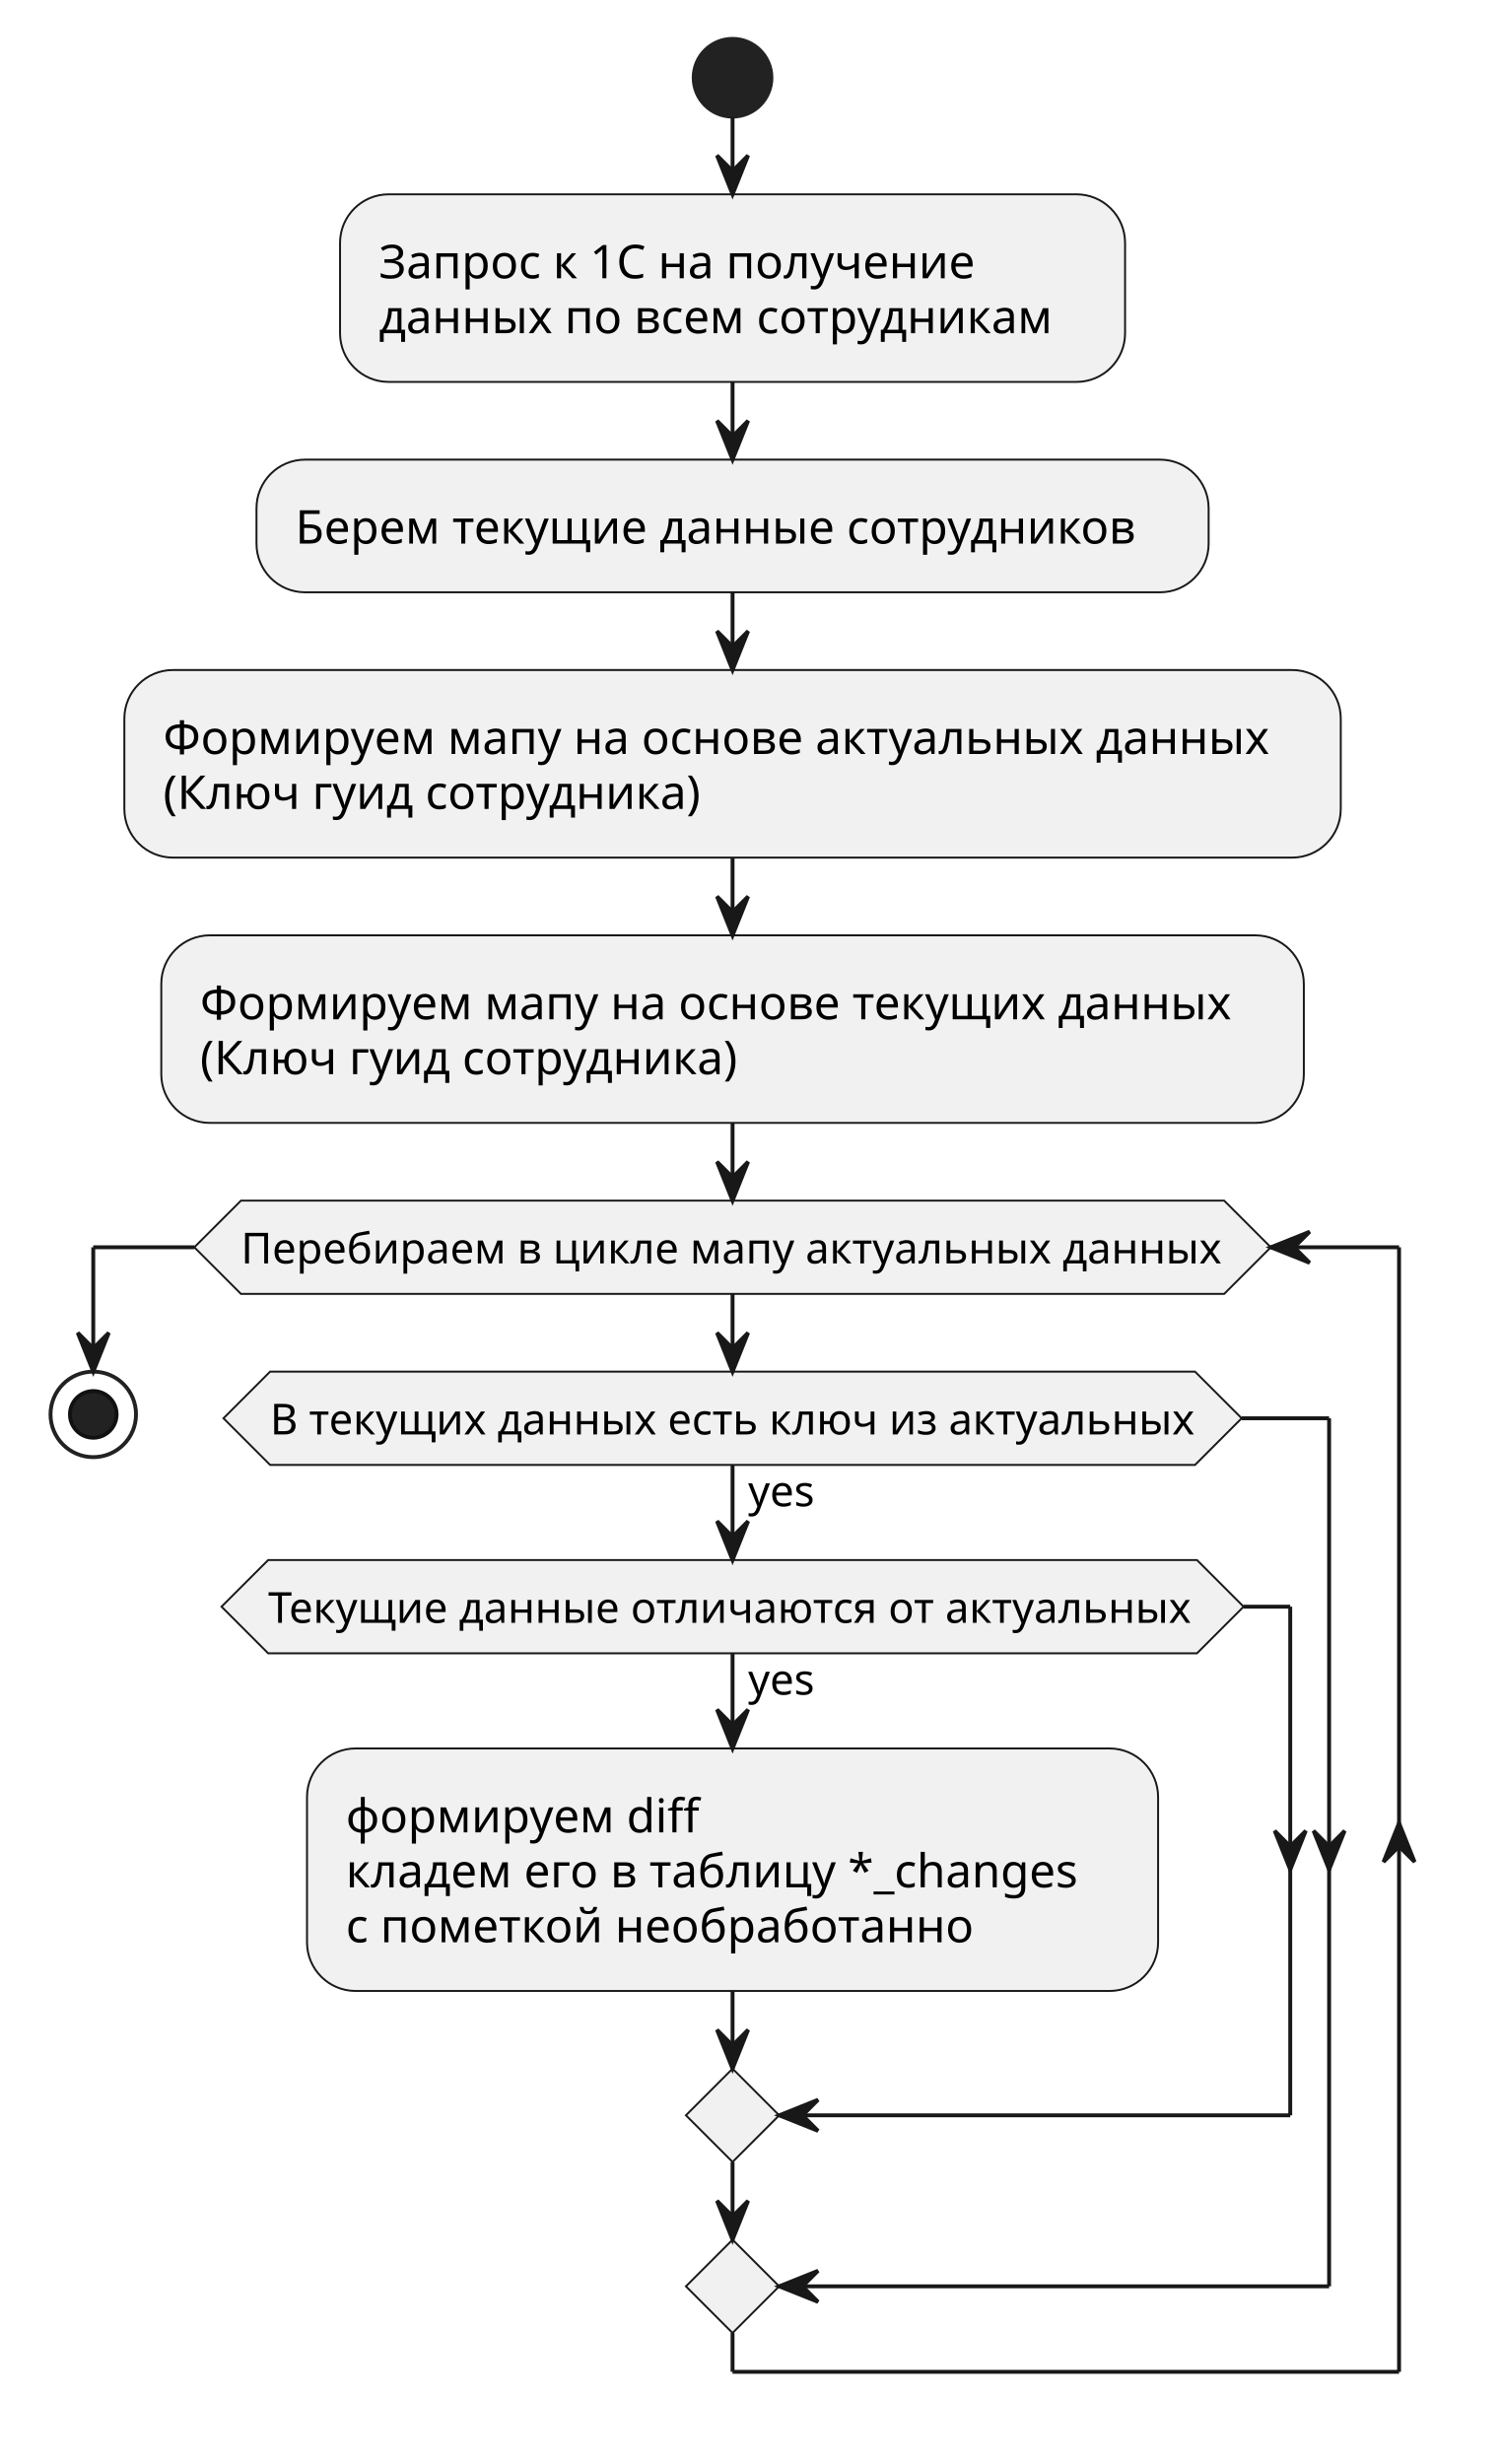
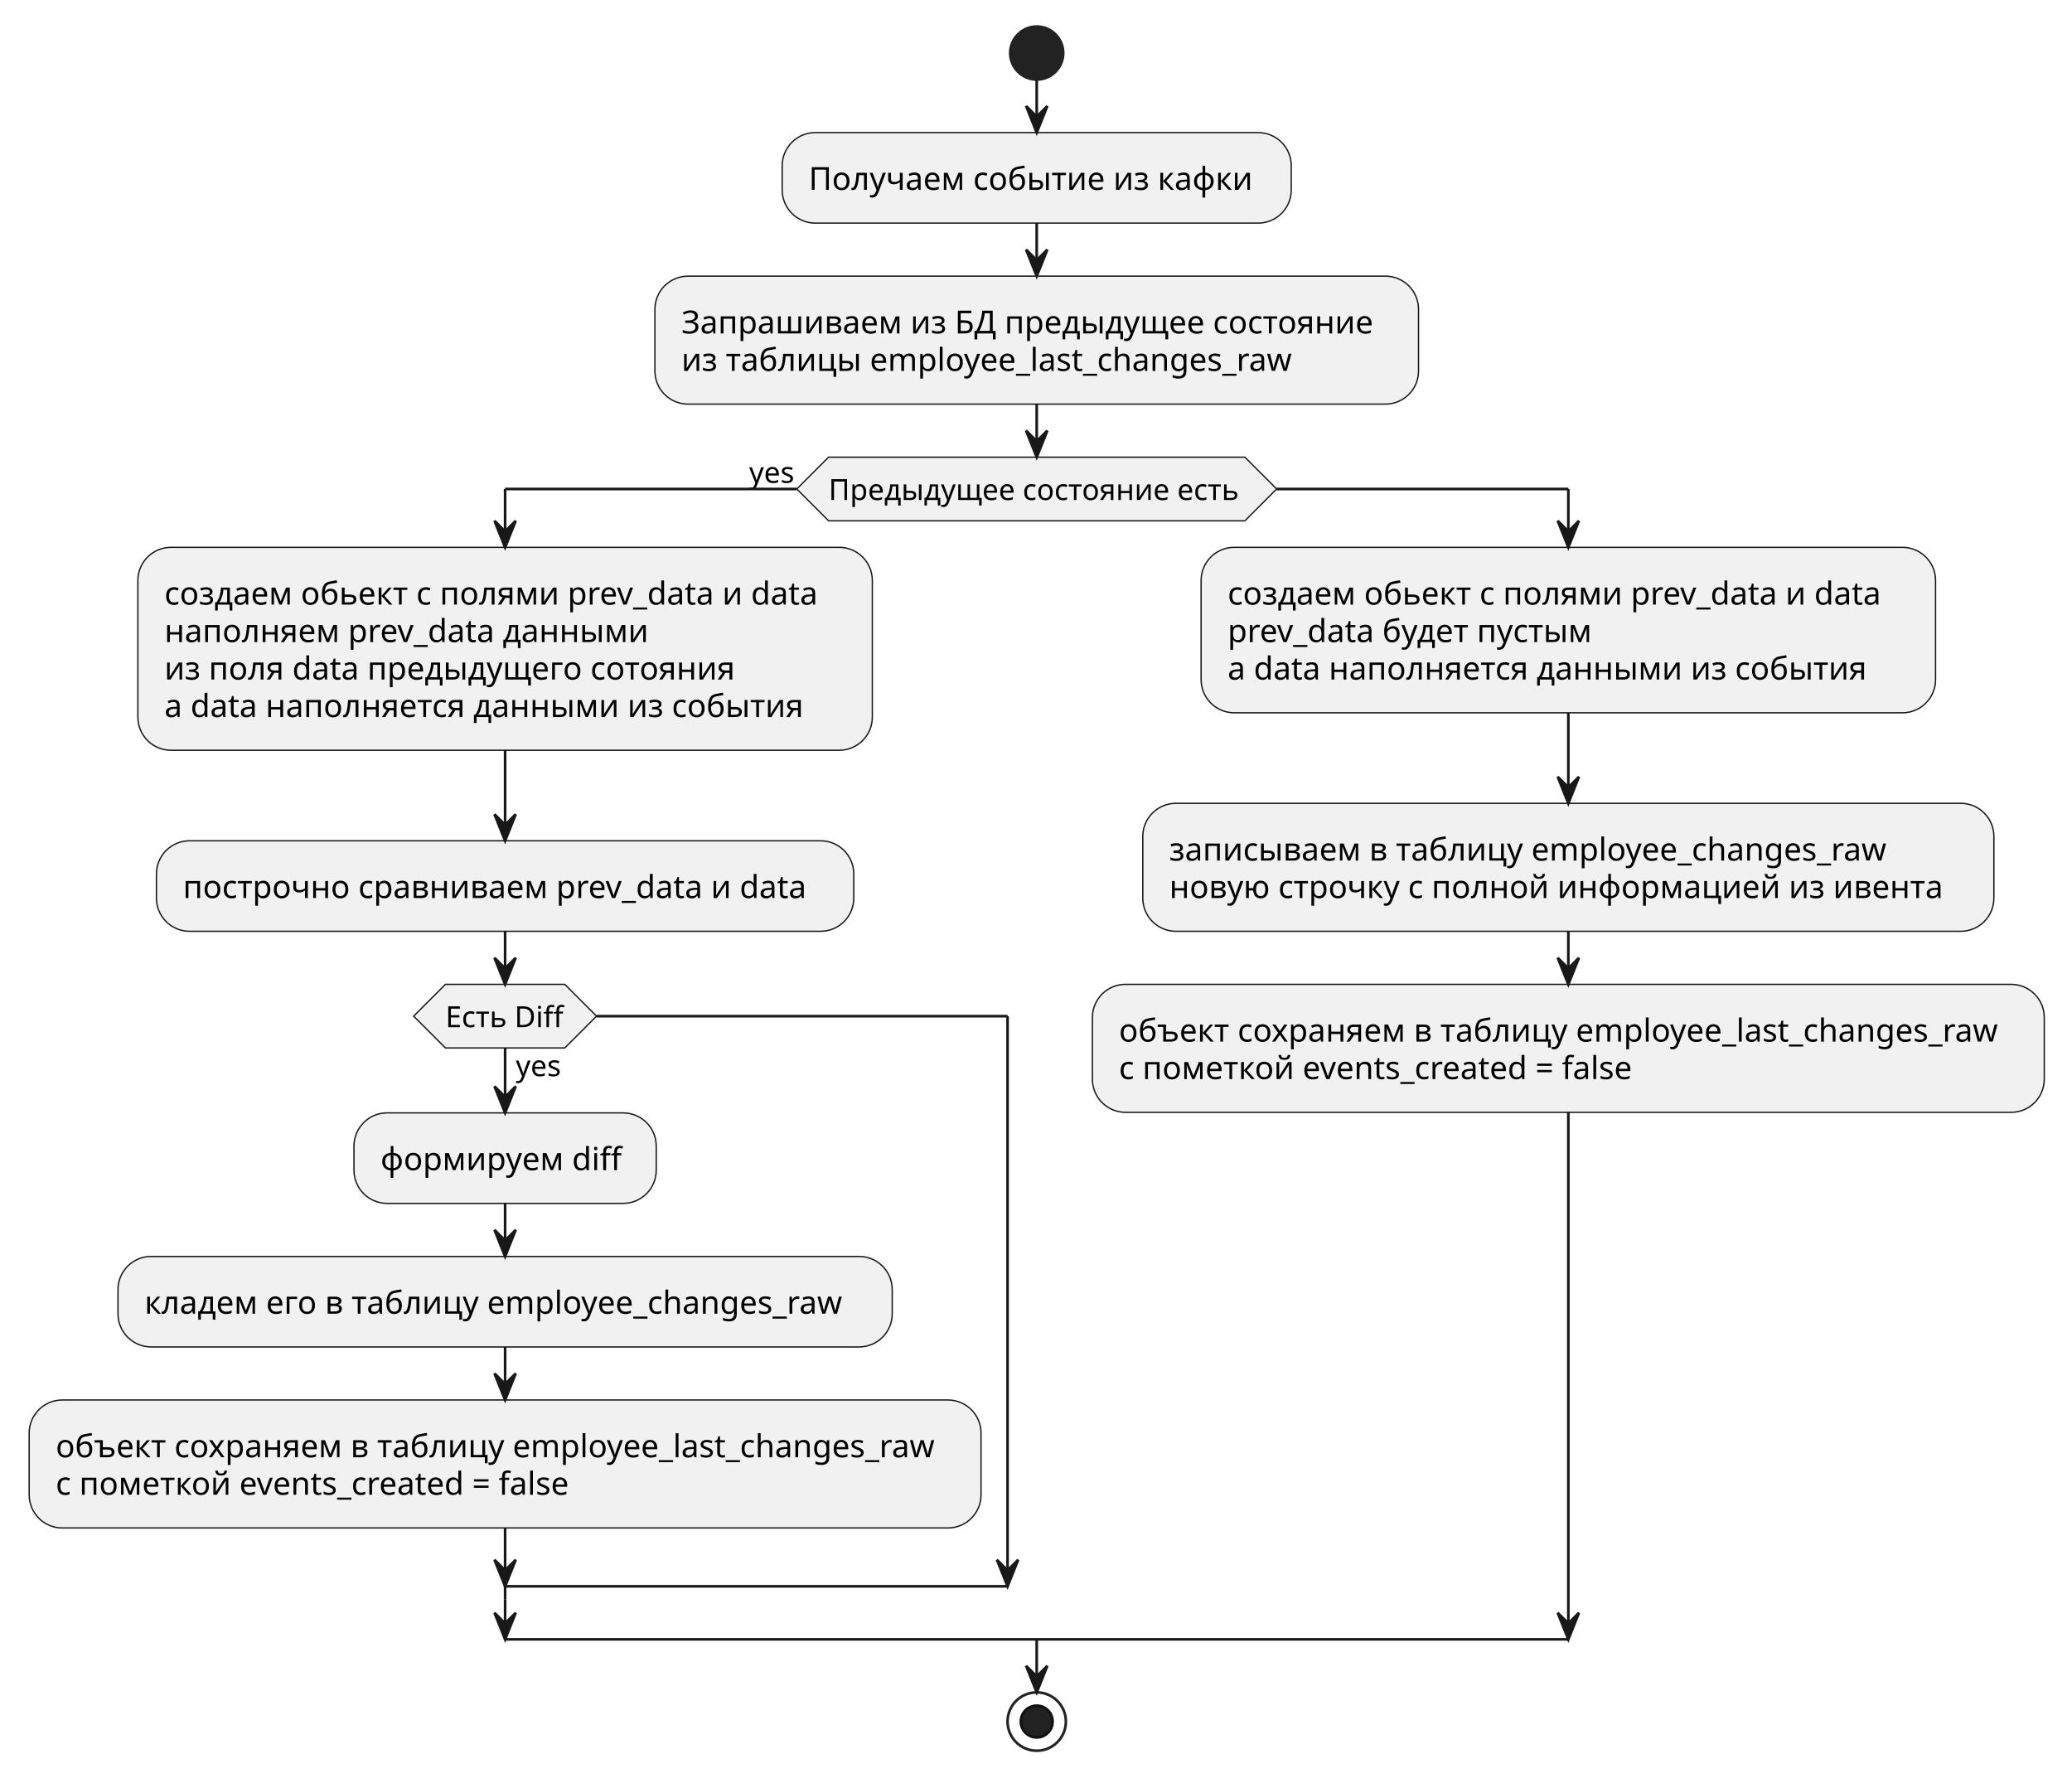
- <svg xmlns="http://www.w3.org/2000/svg" contentStyleType="text/css" height="634px" preserveAspectRatio="none" style="width:386px;height:634px;background:#FFFFFF;" version="1.1" viewBox="0 0 386 634" width="386px" zoomAndPan="magnify">
+ <svg xmlns="http://www.w3.org/2000/svg" contentStyleType="text/css" height="500.594px" preserveAspectRatio="none" style="width:583px;height:500px;background:#FFFFFF;" version="1.1" viewBox="0 0 583 500" width="583.404px" zoomAndPan="magnify">
  <defs />
  <g>
-     <ellipse cx="188.5" cy="20" fill="#222222" rx="10" ry="10" style="stroke:#222222;stroke-width:1.0;" />
-     <rect fill="#F1F1F1" height="48.266" rx="12.5" ry="12.5" style="stroke:#181818;stroke-width:0.5;" width="202" x="87.5" y="50" />
-     <text fill="#000000" font-family="sans-serif" font-size="12" lengthAdjust="spacing" textLength="160" x="97.5" y="71.602">Запрос к 1С на получение</text>
-     <text fill="#000000" font-family="sans-serif" font-size="12" lengthAdjust="spacing" textLength="182" x="97.5" y="85.734">данных по всем сотрудникам</text>
-     <rect fill="#F1F1F1" height="34.133" rx="12.5" ry="12.5" style="stroke:#181818;stroke-width:0.5;" width="245" x="66" y="118.266" />
-     <text fill="#000000" font-family="sans-serif" font-size="12" lengthAdjust="spacing" textLength="225" x="76" y="139.867">Берем текущие данные сотрудников</text>
-     <rect fill="#F1F1F1" height="48.266" rx="12.5" ry="12.5" style="stroke:#181818;stroke-width:0.5;" width="313" x="32" y="172.398" />
-     <text fill="#000000" font-family="sans-serif" font-size="12" lengthAdjust="spacing" textLength="293" x="42" y="194">Формируем мапу на основе актуальных данных</text>
-     <text fill="#000000" font-family="sans-serif" font-size="12" lengthAdjust="spacing" textLength="146" x="42" y="208.133">(Ключ гуид сотрудника)</text>
-     <rect fill="#F1F1F1" height="48.266" rx="12.5" ry="12.5" style="stroke:#181818;stroke-width:0.5;" width="294" x="41.5" y="240.664" />
-     <text fill="#000000" font-family="sans-serif" font-size="12" lengthAdjust="spacing" textLength="274" x="51.5" y="262.266">Формируем мапу на основе текущих данных</text>
-     <text fill="#000000" font-family="sans-serif" font-size="12" lengthAdjust="spacing" textLength="146" x="51.5" y="276.398">(Ключ гуид сотрудника)</text>
-     <rect fill="#F1F1F1" height="62.398" rx="12.5" ry="12.5" style="stroke:#181818;stroke-width:0.5;" width="219" x="79" y="449.885" />
-     <text fill="#000000" font-family="sans-serif" font-size="12" lengthAdjust="spacing" textLength="94" x="89" y="471.486">формируем diff</text>
-     <text fill="#000000" font-family="sans-serif" font-size="12" lengthAdjust="spacing" textLength="195" x="89" y="485.619">кладем его в таблицу *_changes</text>
-     <text fill="#000000" font-family="sans-serif" font-size="12" lengthAdjust="spacing" textLength="167" x="89" y="499.752">с пометкой необработанно</text>
-     <polygon fill="#F1F1F1" points="69,401.407,308,401.407,320,413.407,308,425.407,69,425.407,57,413.407,69,401.407" style="stroke:#181818;stroke-width:0.5;" />
-     <text fill="#000000" font-family="sans-serif" font-size="11" lengthAdjust="spacing" textLength="18" x="192.5" y="436.042">yes</text>
-     <text fill="#000000" font-family="sans-serif" font-size="11" lengthAdjust="spacing" textLength="239" x="69" y="417.565">Текущие данные отличаются от актуальных</text>
-     <polygon fill="#F1F1F1" points="188.5,532.283,200.5,544.283,188.5,556.283,176.5,544.283,188.5,532.283" style="stroke:#181818;stroke-width:0.5;" />
-     <polygon fill="#F1F1F1" points="69.5,352.93,307.5,352.93,319.5,364.93,307.5,376.93,69.5,376.93,57.5,364.93,69.5,352.93" style="stroke:#181818;stroke-width:0.5;" />
-     <text fill="#000000" font-family="sans-serif" font-size="11" lengthAdjust="spacing" textLength="18" x="192.5" y="387.565">yes</text>
-     <text fill="#000000" font-family="sans-serif" font-size="11" lengthAdjust="spacing" textLength="238" x="69.5" y="369.087">В текущих данных есть ключ из актуальных</text>
-     <polygon fill="#F1F1F1" points="188.5,576.283,200.5,588.283,188.5,600.283,176.5,588.283,188.5,576.283" style="stroke:#181818;stroke-width:0.5;" />
-     <polygon fill="#F1F1F1" points="62,308.93,315,308.93,327,320.93,315,332.93,62,332.93,50,320.93,62,308.93" style="stroke:#181818;stroke-width:0.5;" />
-     <text fill="#000000" font-family="sans-serif" font-size="11" lengthAdjust="spacing" textLength="253" x="62" y="325.087">Перебираем в цикле мапу актуальных данных</text>
-     <ellipse cx="24" cy="363.93" fill="none" rx="11" ry="11" style="stroke:#222222;stroke-width:1.0;" />
-     <ellipse cx="24" cy="363.93" fill="#222222" rx="6" ry="6" style="stroke:#111111;stroke-width:1.0;" />
-     <line style="stroke:#181818;stroke-width:1.0;" x1="188.5" x2="188.5" y1="30" y2="50" />
-     <polygon fill="#181818" points="184.5,40,188.5,50,192.5,40,188.5,44" style="stroke:#181818;stroke-width:1.0;" />
-     <line style="stroke:#181818;stroke-width:1.0;" x1="188.5" x2="188.5" y1="98.266" y2="118.266" />
-     <polygon fill="#181818" points="184.5,108.266,188.5,118.266,192.5,108.266,188.5,112.266" style="stroke:#181818;stroke-width:1.0;" />
-     <line style="stroke:#181818;stroke-width:1.0;" x1="188.5" x2="188.5" y1="152.398" y2="172.398" />
-     <polygon fill="#181818" points="184.5,162.398,188.5,172.398,192.5,162.398,188.5,166.398" style="stroke:#181818;stroke-width:1.0;" />
-     <line style="stroke:#181818;stroke-width:1.0;" x1="188.5" x2="188.5" y1="220.664" y2="240.664" />
-     <polygon fill="#181818" points="184.5,230.664,188.5,240.664,192.5,230.664,188.5,234.664" style="stroke:#181818;stroke-width:1.0;" />
-     <line style="stroke:#181818;stroke-width:1.0;" x1="188.5" x2="188.5" y1="425.407" y2="449.885" />
-     <polygon fill="#181818" points="184.5,439.885,188.5,449.885,192.5,439.885,188.5,443.885" style="stroke:#181818;stroke-width:1.0;" />
-     <line style="stroke:#181818;stroke-width:1.0;" x1="320" x2="332" y1="413.407" y2="413.407" />
-     <polygon fill="#181818" points="328,471.084,332,481.084,336,471.084,332,475.084" style="stroke:#181818;stroke-width:1.0;" />
-     <line style="stroke:#181818;stroke-width:1.0;" x1="332" x2="332" y1="413.407" y2="544.283" />
-     <line style="stroke:#181818;stroke-width:1.0;" x1="332" x2="200.5" y1="544.283" y2="544.283" />
-     <polygon fill="#181818" points="210.5,540.283,200.5,544.283,210.5,548.283,206.5,544.283" style="stroke:#181818;stroke-width:1.0;" />
-     <line style="stroke:#181818;stroke-width:1.0;" x1="188.5" x2="188.5" y1="512.283" y2="532.283" />
-     <polygon fill="#181818" points="184.5,522.283,188.5,532.283,192.5,522.283,188.5,526.283" style="stroke:#181818;stroke-width:1.0;" />
-     <line style="stroke:#181818;stroke-width:1.0;" x1="188.5" x2="188.5" y1="376.93" y2="401.407" />
-     <polygon fill="#181818" points="184.5,391.407,188.5,401.407,192.5,391.407,188.5,395.407" style="stroke:#181818;stroke-width:1.0;" />
-     <line style="stroke:#181818;stroke-width:1.0;" x1="319.5" x2="342" y1="364.93" y2="364.93" />
-     <polygon fill="#181818" points="338,471.084,342,481.084,346,471.084,342,475.084" style="stroke:#181818;stroke-width:1.0;" />
-     <line style="stroke:#181818;stroke-width:1.0;" x1="342" x2="342" y1="364.93" y2="588.283" />
-     <line style="stroke:#181818;stroke-width:1.0;" x1="342" x2="200.5" y1="588.283" y2="588.283" />
-     <polygon fill="#181818" points="210.5,584.283,200.5,588.283,210.5,592.283,206.5,588.283" style="stroke:#181818;stroke-width:1.0;" />
-     <line style="stroke:#181818;stroke-width:1.0;" x1="188.5" x2="188.5" y1="556.283" y2="576.283" />
-     <polygon fill="#181818" points="184.5,566.283,188.5,576.283,192.5,566.283,188.5,570.283" style="stroke:#181818;stroke-width:1.0;" />
-     <line style="stroke:#181818;stroke-width:1.0;" x1="188.5" x2="188.5" y1="332.93" y2="352.93" />
-     <polygon fill="#181818" points="184.5,342.93,188.5,352.93,192.5,342.93,188.5,346.93" style="stroke:#181818;stroke-width:1.0;" />
-     <line style="stroke:#181818;stroke-width:1.0;" x1="188.5" x2="188.5" y1="600.283" y2="610.283" />
-     <line style="stroke:#181818;stroke-width:1.0;" x1="188.5" x2="360" y1="610.283" y2="610.283" />
-     <polygon fill="#181818" points="356,479.084,360,469.084,364,479.084,360,475.084" style="stroke:#181818;stroke-width:1.0;" />
-     <line style="stroke:#181818;stroke-width:1.0;" x1="360" x2="360" y1="320.93" y2="610.283" />
-     <line style="stroke:#181818;stroke-width:1.0;" x1="360" x2="327" y1="320.93" y2="320.93" />
-     <polygon fill="#181818" points="337,316.93,327,320.93,337,324.93,333,320.93" style="stroke:#181818;stroke-width:1.0;" />
-     <line style="stroke:#181818;stroke-width:1.0;" x1="50" x2="24" y1="320.93" y2="320.93" />
-     <line style="stroke:#181818;stroke-width:1.0;" x1="24" x2="24" y1="320.93" y2="352.93" />
-     <polygon fill="#181818" points="20,342.93,24,352.93,28,342.93,24,346.93" style="stroke:#181818;stroke-width:1.0;" />
-     <line style="stroke:#181818;stroke-width:1.0;" x1="188.5" x2="188.5" y1="288.93" y2="308.93" />
-     <polygon fill="#181818" points="184.5,298.93,188.5,308.93,192.5,298.93,188.5,302.93" style="stroke:#181818;stroke-width:1.0;" />
+     <ellipse cx="291.702" cy="14.921" fill="#222222" rx="7.46" ry="7.46" style="stroke:#222222;stroke-width:0.746;" />
+     <rect fill="#F1F1F1" height="25.465" rx="9.325" ry="9.325" style="stroke:#181818;stroke-width:0.373;" width="143.24" x="220.082" y="37.302" />
+     <text fill="#000000" font-family="sans-serif" font-size="8.953" lengthAdjust="spacing" textLength="128.319" x="227.543" y="53.418">Получаем событие из кафки</text>
+     <rect fill="#F1F1F1" height="36.008" rx="9.325" ry="9.325" style="stroke:#181818;stroke-width:0.373;" width="214.86" x="184.272" y="77.687" />
+     <text fill="#000000" font-family="sans-serif" font-size="8.953" lengthAdjust="spacing" textLength="199.939" x="191.733" y="93.803">Запрашиваем из БД предыдущее состояние</text>
+     <text fill="#000000" font-family="sans-serif" font-size="8.953" lengthAdjust="spacing" textLength="176.066" x="191.733" y="104.347">из таблицы employee_last_changes_raw</text>
+     <polygon fill="#F1F1F1" points="233.138,128.616,350.266,128.616,359.219,137.569,350.266,146.521,233.138,146.521,224.185,137.569,233.138,128.616" style="stroke:#181818;stroke-width:0.373;" />
+     <text fill="#000000" font-family="sans-serif" font-size="8.207" lengthAdjust="spacing" textLength="117.129" x="233.138" y="140.67">Предыдущее состояние есть</text>
+     <text fill="#000000" font-family="sans-serif" font-size="8.207" lengthAdjust="spacing" textLength="13.429" x="210.757" y="135.838">yes</text>
+     <rect fill="#F1F1F1" height="57.096" rx="9.325" ry="9.325" style="stroke:#181818;stroke-width:0.373;" width="206.654" x="38.794" y="153.982" />
+     <text fill="#000000" font-family="sans-serif" font-size="8.953" lengthAdjust="spacing" textLength="191.733" x="46.255" y="170.097">создаем обьект с полями prev_data и data</text>
+     <text fill="#000000" font-family="sans-serif" font-size="8.953" lengthAdjust="spacing" textLength="141.748" x="46.255" y="180.641">наполняем prev_data данными</text>
+     <text fill="#000000" font-family="sans-serif" font-size="8.953" lengthAdjust="spacing" textLength="165.621" x="46.255" y="191.185">из поля data предыдущего сотояния</text>
+     <text fill="#000000" font-family="sans-serif" font-size="8.953" lengthAdjust="spacing" textLength="185.764" x="46.255" y="201.728">а data наполняется данными из события</text>
+     <rect fill="#F1F1F1" height="25.465" rx="9.325" ry="9.325" style="stroke:#181818;stroke-width:0.373;" width="196.209" x="44.016" y="236.542" />
+     <text fill="#000000" font-family="sans-serif" font-size="8.953" lengthAdjust="spacing" textLength="181.288" x="51.477" y="252.657">построчно сравниваем prev_data и data</text>
+     <rect fill="#F1F1F1" height="25.465" rx="9.325" ry="9.325" style="stroke:#181818;stroke-width:0.373;" width="85.049" x="99.597" y="313.093" />
+     <text fill="#000000" font-family="sans-serif" font-size="8.953" lengthAdjust="spacing" textLength="70.128" x="107.057" y="329.209">формируем diff</text>
+     <rect fill="#F1F1F1" height="25.465" rx="9.325" ry="9.325" style="stroke:#181818;stroke-width:0.373;" width="217.844" x="33.199" y="353.479" />
+     <text fill="#000000" font-family="sans-serif" font-size="8.953" lengthAdjust="spacing" textLength="202.923" x="40.659" y="369.594">кладем его в таблицу employee_changes_raw</text>
+     <rect fill="#F1F1F1" height="36.008" rx="9.325" ry="9.325" style="stroke:#181818;stroke-width:0.373;" width="267.829" x="8.207" y="393.864" />
+     <text fill="#000000" font-family="sans-serif" font-size="8.953" lengthAdjust="spacing" textLength="252.908" x="15.667" y="409.98">объект сохраняем в таблицу employee_last_changes_raw</text>
+     <text fill="#000000" font-family="sans-serif" font-size="8.953" lengthAdjust="spacing" textLength="152.939" x="15.667" y="420.523">с пометкой events_created = false</text>
+     <polygon fill="#F1F1F1" points="125.335,276.927,158.907,276.927,167.859,285.88,158.907,294.832,125.335,294.832,116.382,285.88,125.335,276.927" style="stroke:#181818;stroke-width:0.373;" />
+     <text fill="#000000" font-family="sans-serif" font-size="8.207" lengthAdjust="spacing" textLength="13.429" x="145.105" y="302.766">yes</text>
+     <text fill="#000000" font-family="sans-serif" font-size="8.207" lengthAdjust="spacing" textLength="33.572" x="125.335" y="288.981">Есть Diff</text>
+     <rect fill="#F1F1F1" height="46.552" rx="9.325" ry="9.325" style="stroke:#181818;stroke-width:0.373;" width="206.654" x="337.957" y="153.982" />
+     <text fill="#000000" font-family="sans-serif" font-size="8.953" lengthAdjust="spacing" textLength="191.733" x="345.417" y="170.097">создаем обьект с полями prev_data и data</text>
+     <text fill="#000000" font-family="sans-serif" font-size="8.953" lengthAdjust="spacing" textLength="107.43" x="345.417" y="180.641">prev_data будет пустым</text>
+     <text fill="#000000" font-family="sans-serif" font-size="8.953" lengthAdjust="spacing" textLength="185.764" x="345.417" y="191.185">а data наполняется данными из события</text>
+     <rect fill="#F1F1F1" height="36.008" rx="9.325" ry="9.325" style="stroke:#181818;stroke-width:0.373;" width="239.479" x="321.544" y="225.998" />
+     <text fill="#000000" font-family="sans-serif" font-size="8.953" lengthAdjust="spacing" textLength="205.907" x="329.004" y="242.114">записываем в таблицу employee_changes_raw</text>
+     <text fill="#000000" font-family="sans-serif" font-size="8.953" lengthAdjust="spacing" textLength="224.559" x="329.004" y="252.657">новую строчку с полной информацией из ивента</text>
+     <rect fill="#F1F1F1" height="36.008" rx="9.325" ry="9.325" style="stroke:#181818;stroke-width:0.373;" width="267.829" x="307.369" y="276.927" />
+     <text fill="#000000" font-family="sans-serif" font-size="8.953" lengthAdjust="spacing" textLength="252.908" x="314.829" y="293.043">объект сохраняем в таблицу employee_last_changes_raw</text>
+     <text fill="#000000" font-family="sans-serif" font-size="8.953" lengthAdjust="spacing" textLength="152.939" x="314.829" y="303.586">с пометкой events_created = false</text>
+     <ellipse cx="291.702" cy="484.333" fill="none" rx="8.207" ry="8.207" style="stroke:#222222;stroke-width:0.746;" />
+     <ellipse cx="291.702" cy="484.333" fill="#222222" rx="4.476" ry="4.476" style="stroke:#111111;stroke-width:0.746;" />
+     <line style="stroke:#181818;stroke-width:0.746;" x1="291.702" x2="291.702" y1="22.381" y2="37.302" />
+     <polygon fill="#181818" points="288.718,29.842,291.702,37.302,294.686,29.842,291.702,32.826" style="stroke:#181818;stroke-width:0.746;" />
+     <line style="stroke:#181818;stroke-width:0.746;" x1="291.702" x2="291.702" y1="62.767" y2="77.687" />
+     <polygon fill="#181818" points="288.718,70.227,291.702,77.687,294.686,70.227,291.702,73.211" style="stroke:#181818;stroke-width:0.746;" />
+     <line style="stroke:#181818;stroke-width:0.746;" x1="142.121" x2="142.121" y1="211.077" y2="236.542" />
+     <polygon fill="#181818" points="139.137,229.081,142.121,236.542,145.105,229.081,142.121,232.065" style="stroke:#181818;stroke-width:0.746;" />
+     <line style="stroke:#181818;stroke-width:0.746;" x1="142.121" x2="142.121" y1="338.558" y2="353.479" />
+     <polygon fill="#181818" points="139.137,346.018,142.121,353.479,145.105,346.018,142.121,349.002" style="stroke:#181818;stroke-width:0.746;" />
+     <line style="stroke:#181818;stroke-width:0.746;" x1="142.121" x2="142.121" y1="378.943" y2="393.864" />
+     <polygon fill="#181818" points="139.137,386.404,142.121,393.864,145.105,386.404,142.121,389.388" style="stroke:#181818;stroke-width:0.746;" />
+     <line style="stroke:#181818;stroke-width:0.746;" x1="142.121" x2="142.121" y1="294.832" y2="313.093" />
+     <polygon fill="#181818" points="139.137,305.633,142.121,313.093,145.105,305.633,142.121,308.617" style="stroke:#181818;stroke-width:0.746;" />
+     <line style="stroke:#181818;stroke-width:0.746;" x1="167.859" x2="283.496" y1="285.88" y2="285.88" />
+     <line style="stroke:#181818;stroke-width:0.746;" x1="283.496" x2="283.496" y1="285.88" y2="446.285" />
+     <polygon fill="#181818" points="280.512,438.825,283.496,446.285,286.48,438.825,283.496,441.809" style="stroke:#181818;stroke-width:0.746;" />
+     <line style="stroke:#181818;stroke-width:0.746;" x1="283.496" x2="142.121" y1="446.285" y2="446.285" />
+     <line style="stroke:#181818;stroke-width:0.746;" x1="142.121" x2="142.121" y1="446.285" y2="450.015" />
+     <line style="stroke:#181818;stroke-width:0.746;" x1="142.121" x2="142.121" y1="429.872" y2="446.285" />
+     <polygon fill="#181818" points="139.137,438.825,142.121,446.285,145.105,438.825,142.121,441.809" style="stroke:#181818;stroke-width:0.746;" />
+     <line style="stroke:#181818;stroke-width:0.746;" x1="142.121" x2="142.121" y1="262.006" y2="276.927" />
+     <polygon fill="#181818" points="139.137,269.467,142.121,276.927,145.105,269.467,142.121,272.451" style="stroke:#181818;stroke-width:0.746;" />
+     <line style="stroke:#181818;stroke-width:0.746;" x1="441.284" x2="441.284" y1="200.534" y2="225.998" />
+     <polygon fill="#181818" points="438.299,218.538,441.284,225.998,444.268,218.538,441.284,221.522" style="stroke:#181818;stroke-width:0.746;" />
+     <line style="stroke:#181818;stroke-width:0.746;" x1="441.284" x2="441.284" y1="262.006" y2="276.927" />
+     <polygon fill="#181818" points="438.299,269.467,441.284,276.927,444.268,269.467,441.284,272.451" style="stroke:#181818;stroke-width:0.746;" />
+     <line style="stroke:#181818;stroke-width:0.746;" x1="224.185" x2="142.121" y1="137.569" y2="137.569" />
+     <line style="stroke:#181818;stroke-width:0.746;" x1="142.121" x2="142.121" y1="137.569" y2="153.982" />
+     <polygon fill="#181818" points="139.137,146.521,142.121,153.982,145.105,146.521,142.121,149.506" style="stroke:#181818;stroke-width:0.746;" />
+     <line style="stroke:#181818;stroke-width:0.746;" x1="359.219" x2="441.284" y1="137.569" y2="137.569" />
+     <line style="stroke:#181818;stroke-width:0.746;" x1="441.284" x2="441.284" y1="137.569" y2="153.982" />
+     <polygon fill="#181818" points="438.299,146.521,441.284,153.982,444.268,146.521,441.284,149.506" style="stroke:#181818;stroke-width:0.746;" />
+     <line style="stroke:#181818;stroke-width:0.746;" x1="142.121" x2="142.121" y1="450.015" y2="461.206" />
+     <polygon fill="#181818" points="139.137,453.745,142.121,461.206,145.105,453.745,142.121,456.73" style="stroke:#181818;stroke-width:0.746;" />
+     <line style="stroke:#181818;stroke-width:0.746;" x1="441.284" x2="441.284" y1="312.935" y2="461.206" />
+     <polygon fill="#181818" points="438.299,453.745,441.284,461.206,444.268,453.745,441.284,456.73" style="stroke:#181818;stroke-width:0.746;" />
+     <line style="stroke:#181818;stroke-width:0.746;" x1="142.121" x2="441.284" y1="461.206" y2="461.206" />
+     <line style="stroke:#181818;stroke-width:0.746;" x1="291.702" x2="291.702" y1="113.695" y2="128.616" />
+     <polygon fill="#181818" points="288.718,121.156,291.702,128.616,294.686,121.156,291.702,124.14" style="stroke:#181818;stroke-width:0.746;" />
+     <line style="stroke:#181818;stroke-width:0.746;" x1="291.702" x2="291.702" y1="461.206" y2="476.127" />
+     <polygon fill="#181818" points="288.718,468.666,291.702,476.127,294.686,468.666,291.702,471.65" style="stroke:#181818;stroke-width:0.746;" />
  </g>
</svg>
